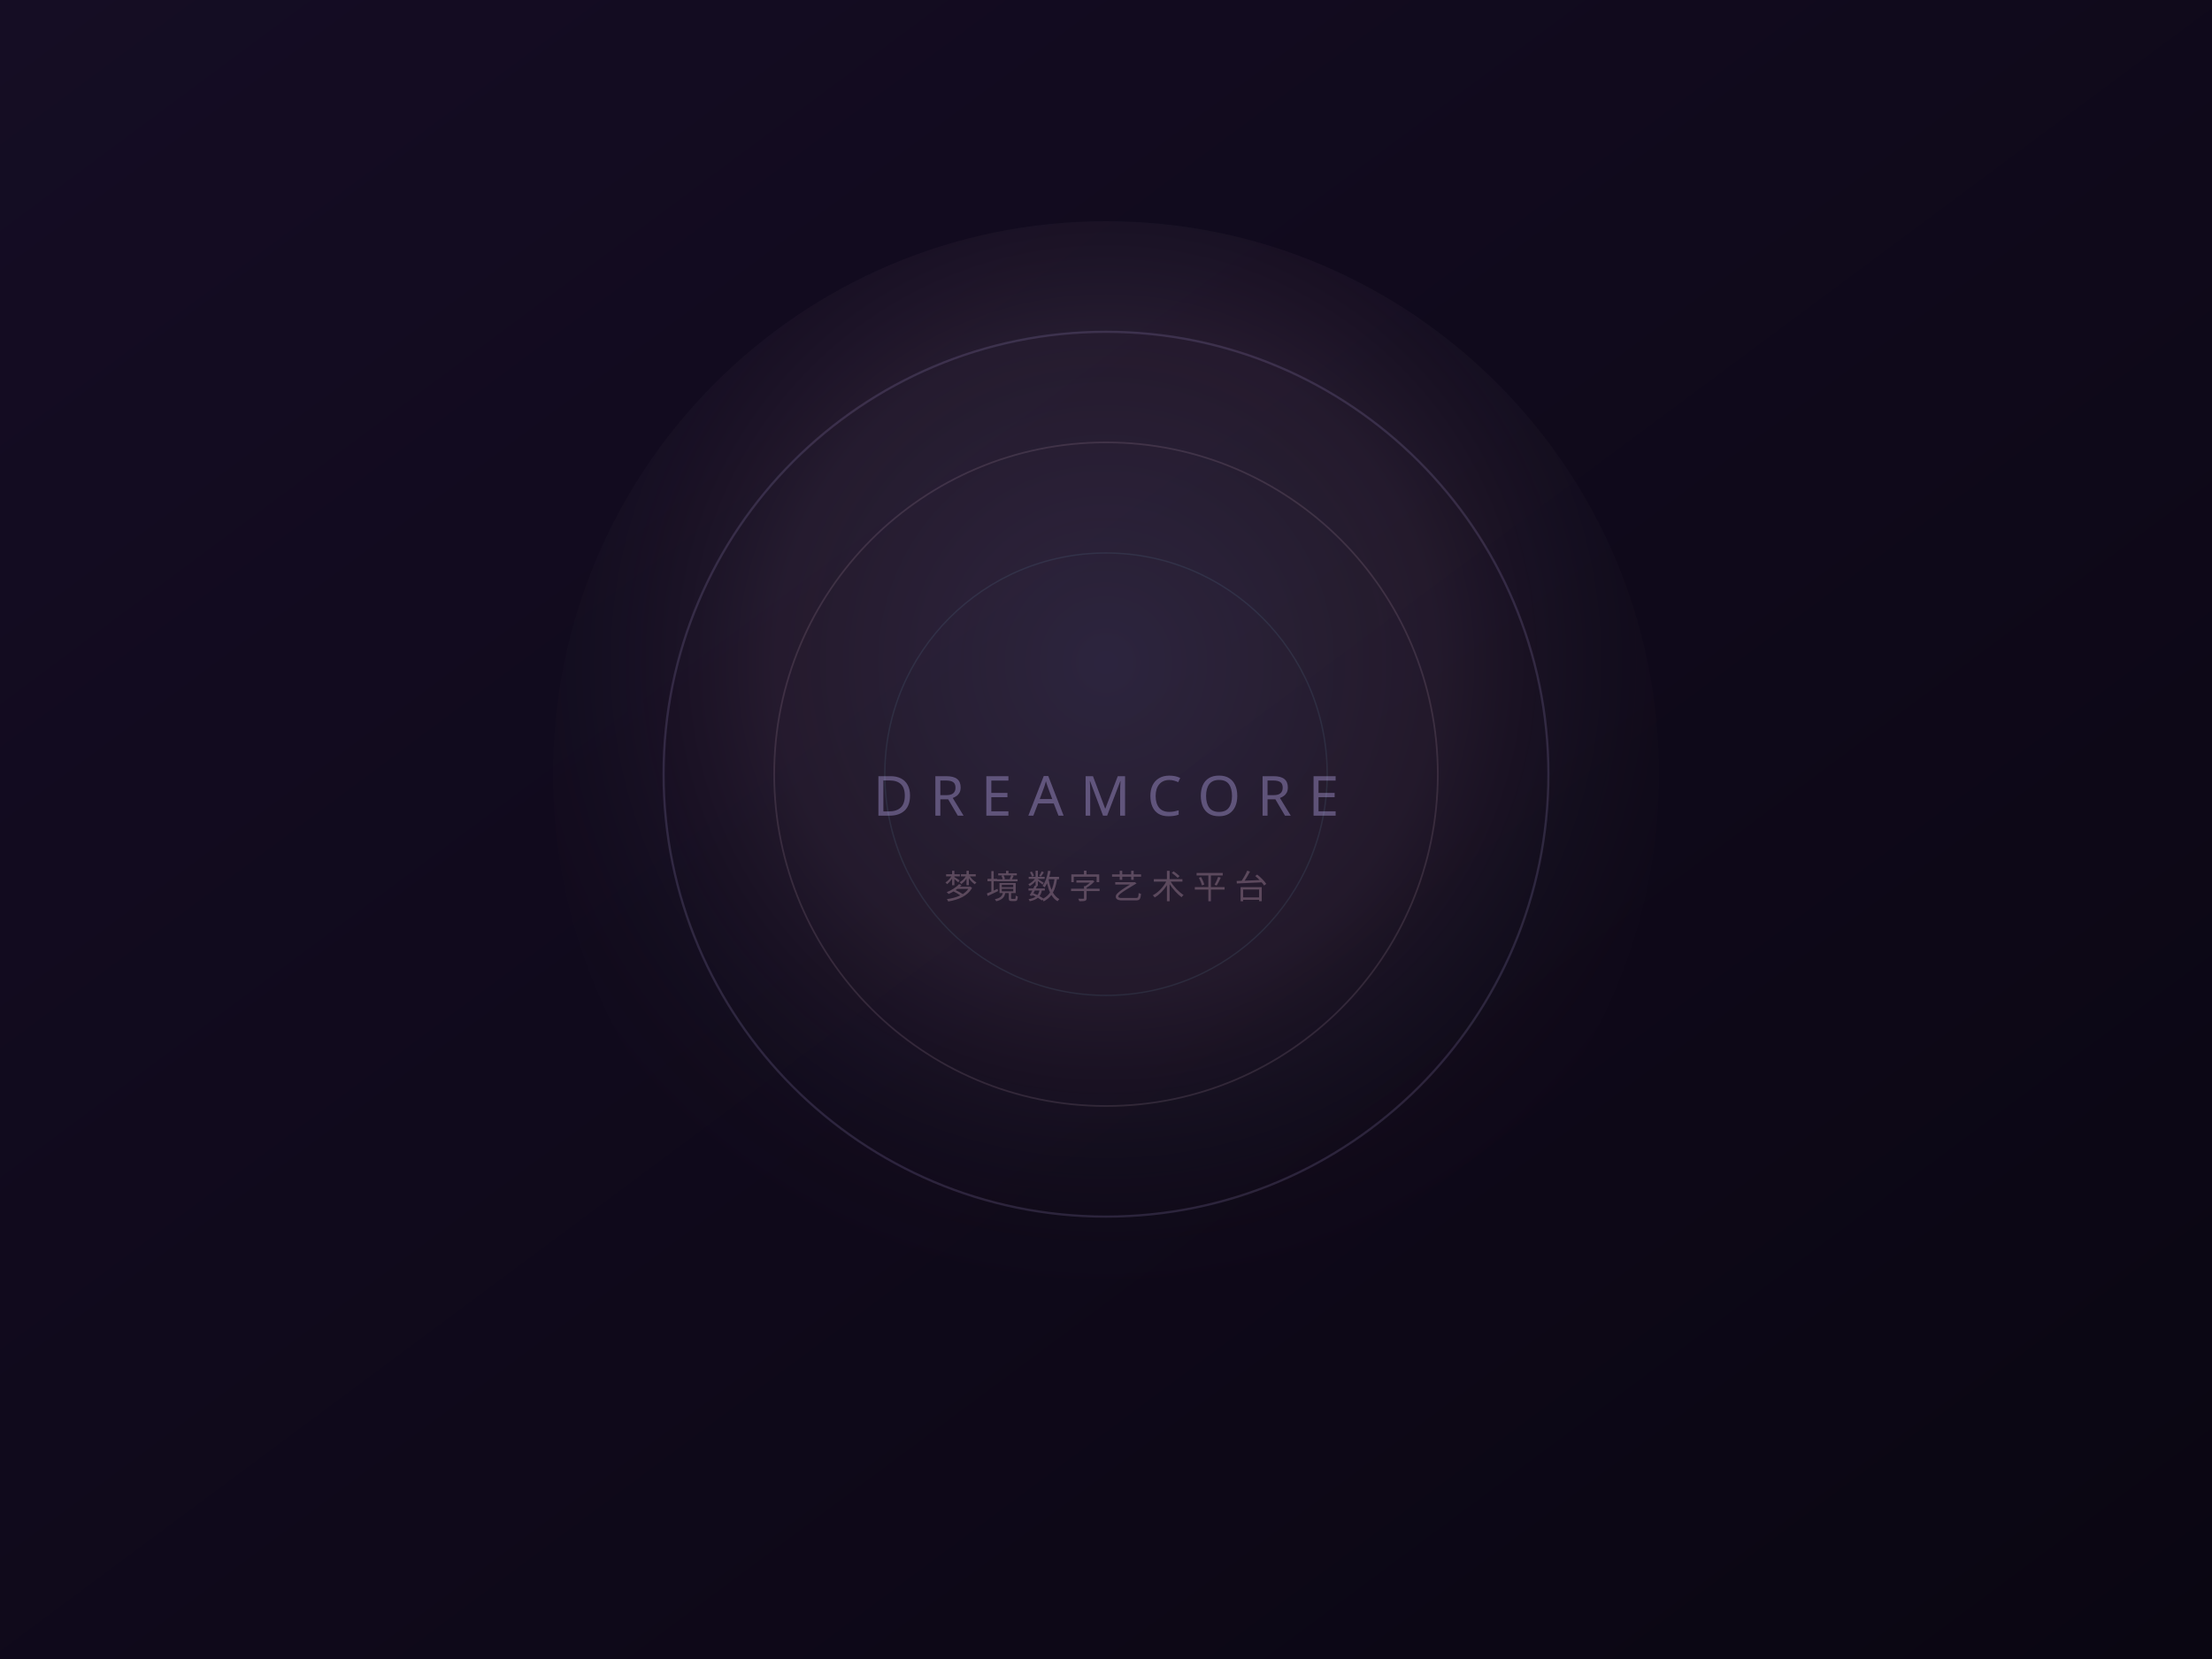
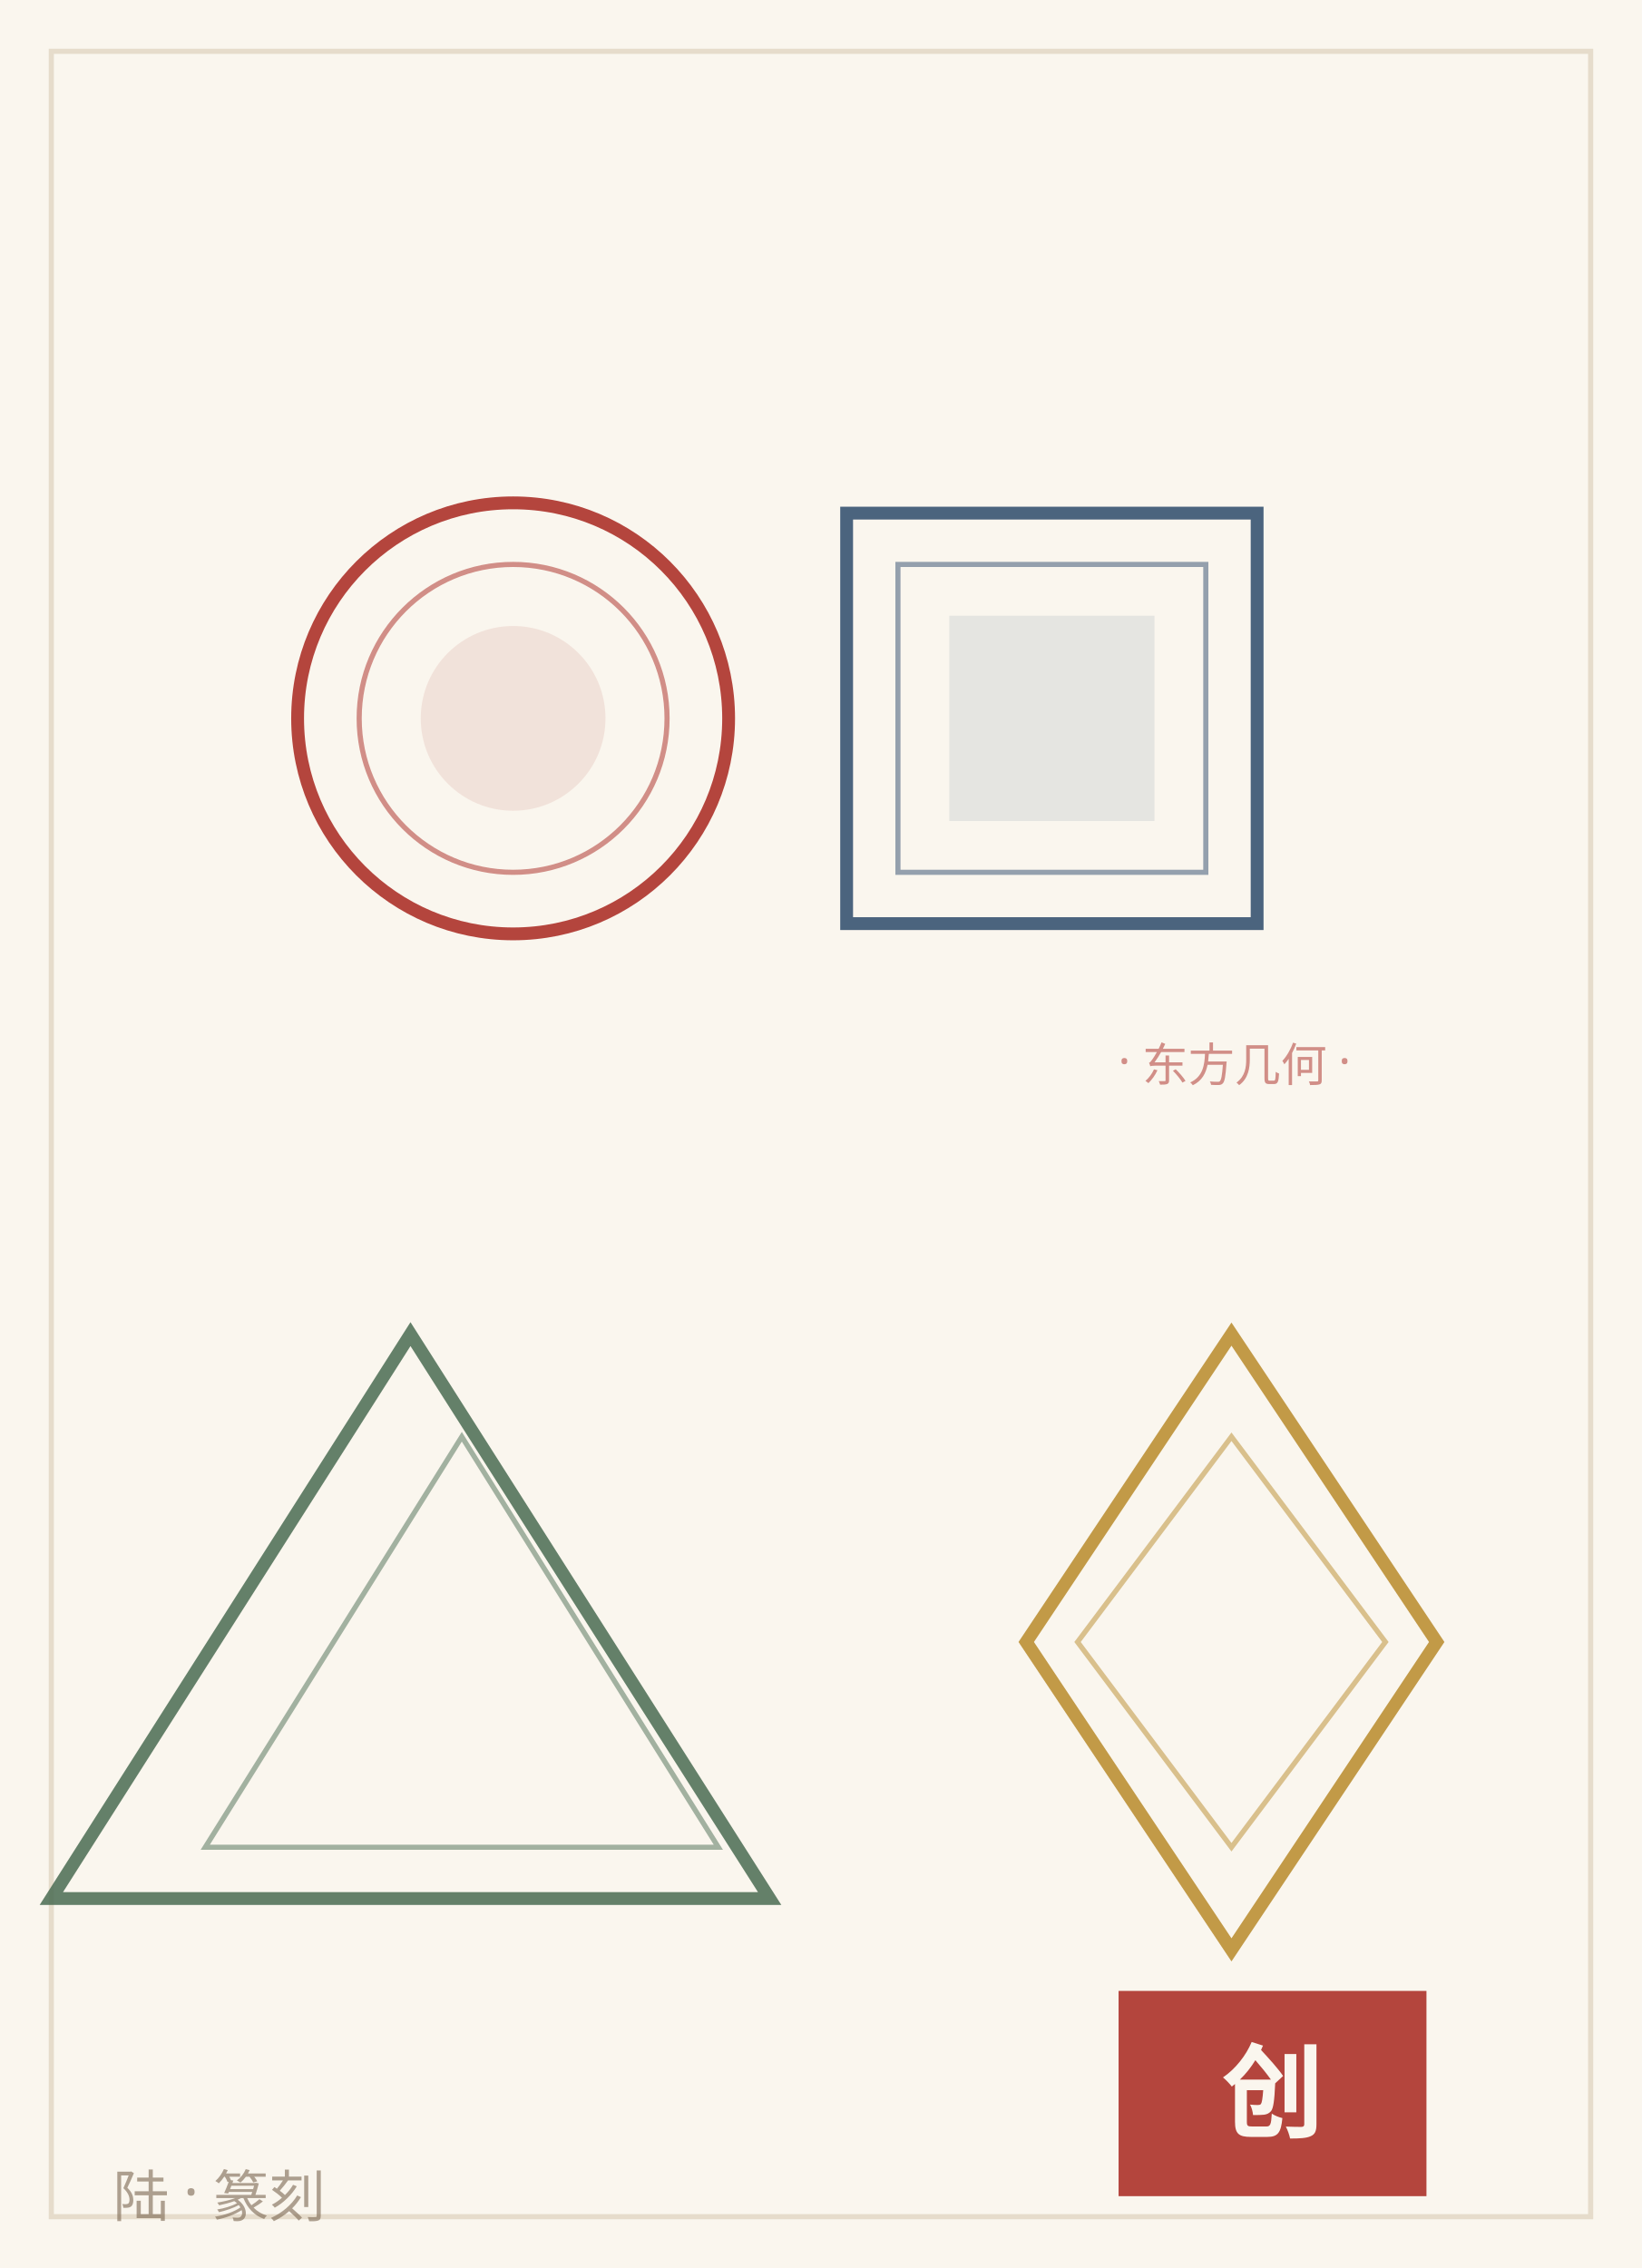
- <svg xmlns="http://www.w3.org/2000/svg" viewBox="0 0 800 600">
-   <defs>
-     <linearGradient id="allg1" x1="0%" y1="0%" x2="100%" y2="100%">
-       <stop offset="0%" stop-color="#150d24" />
-       <stop offset="100%" stop-color="#0a0612" />
-     </linearGradient>
-     <radialGradient id="allg2" cx="50%" cy="40%" r="60%">
-       <stop offset="0%" stop-color="#c9b6ff" stop-opacity="0.15" />
-       <stop offset="50%" stop-color="#ffd1e8" stop-opacity="0.08" />
-       <stop offset="100%" stop-color="transparent" />
-     </radialGradient>
-   </defs>
-   <rect width="800" height="600" fill="url(#allg1)" />
-   <circle cx="400" cy="280" r="200" fill="url(#allg2)" />
-   <circle cx="400" cy="280" r="160" fill="none" stroke="#c9b6ff" stroke-width="0.8" opacity="0.15" />
-   <circle cx="400" cy="280" r="120" fill="none" stroke="#ffd1e8" stroke-width="0.6" opacity="0.12" />
-   <circle cx="400" cy="280" r="80" fill="none" stroke="#7ec8e3" stroke-width="0.5" opacity="0.1" />
-   <text x="400" y="295" text-anchor="middle" fill="#c9b6ff" font-family="system-ui, sans-serif" font-size="20" font-weight="300" letter-spacing="6" opacity="0.35">DREAMCORE</text>
-   <text x="400" y="325" text-anchor="middle" fill="#ffd1e8" font-family="system-ui, sans-serif" font-size="12" font-weight="300" letter-spacing="3" opacity="0.25">梦境数字艺术平台</text>
+ <svg xmlns="http://www.w3.org/2000/svg" viewBox="0 0 320 442">
+   <rect width="320" height="442" fill="#faf6ee" />
+   <rect x="10" y="10" width="300" height="422" fill="none" stroke="#e6dccb" stroke-width="1" />
+   <circle cx="100" cy="140" r="42" fill="none" stroke="#a8261f" stroke-width="2.5" opacity="0.85" />
+   <circle cx="100" cy="140" r="30" fill="none" stroke="#a8261f" stroke-width="1" opacity="0.5" />
+   <circle cx="100" cy="140" r="18" fill="#a8261f" opacity="0.1" />
+   <rect x="165" y="100" width="80" height="80" fill="none" stroke="#2d4a6b" stroke-width="2.5" opacity="0.85" />
+   <rect x="175" y="110" width="60" height="60" fill="none" stroke="#2d4a6b" stroke-width="1" opacity="0.5" />
+   <rect x="185" y="120" width="40" height="40" fill="#2d4a6b" opacity="0.1" />
+   <polygon points="80,260 150,370 10,370" fill="none" stroke="#4a6b52" stroke-width="2.5" opacity="0.85" />
+   <polygon points="90,280 140,360 40,360" fill="none" stroke="#4a6b52" stroke-width="1" opacity="0.5" />
+   <polygon points="240,260 280,320 240,380 200,320" fill="none" stroke="#b8892a" stroke-width="2.5" opacity="0.85" />
+   <polygon points="240,280 270,320 240,360 210,320" fill="none" stroke="#b8892a" stroke-width="1" opacity="0.5" />
+   <rect x="218" y="388" width="60" height="40" fill="#a8261f" opacity="0.85" />
+   <text x="248" y="415" text-anchor="middle" font-family="SimSun,serif" font-size="20" fill="#faf6ee" font-weight="700">创</text>
+   <text x="22" y="432" font-family="SimSun,serif" font-size="11" fill="#7a6650" opacity="0.6">陆 · 篆刻</text>
+   <text x="218" y="210" font-family="SimSun,serif" font-size="9" fill="#a8261f" opacity="0.5">· 东方几何 ·</text>
</svg>
